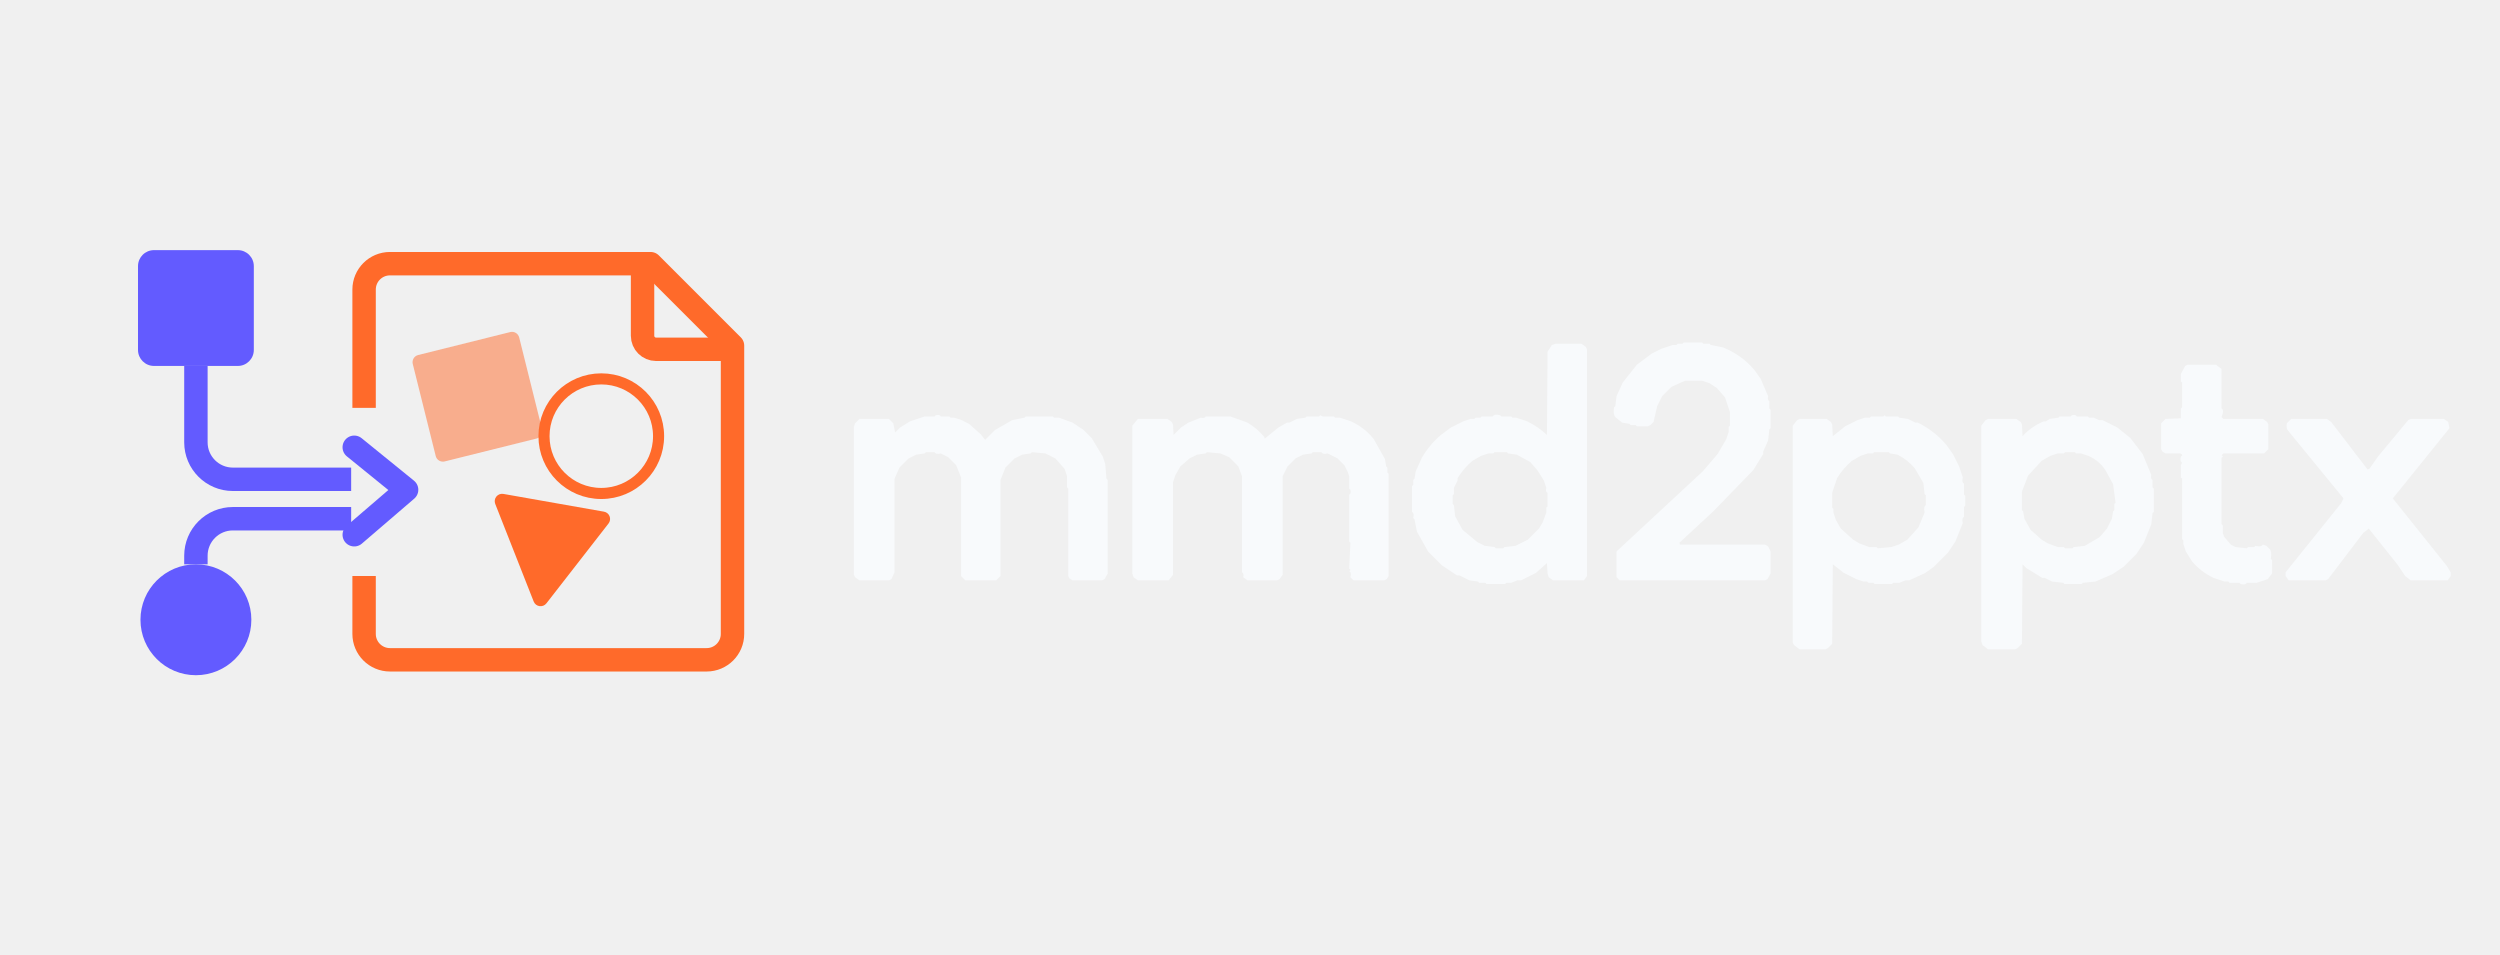
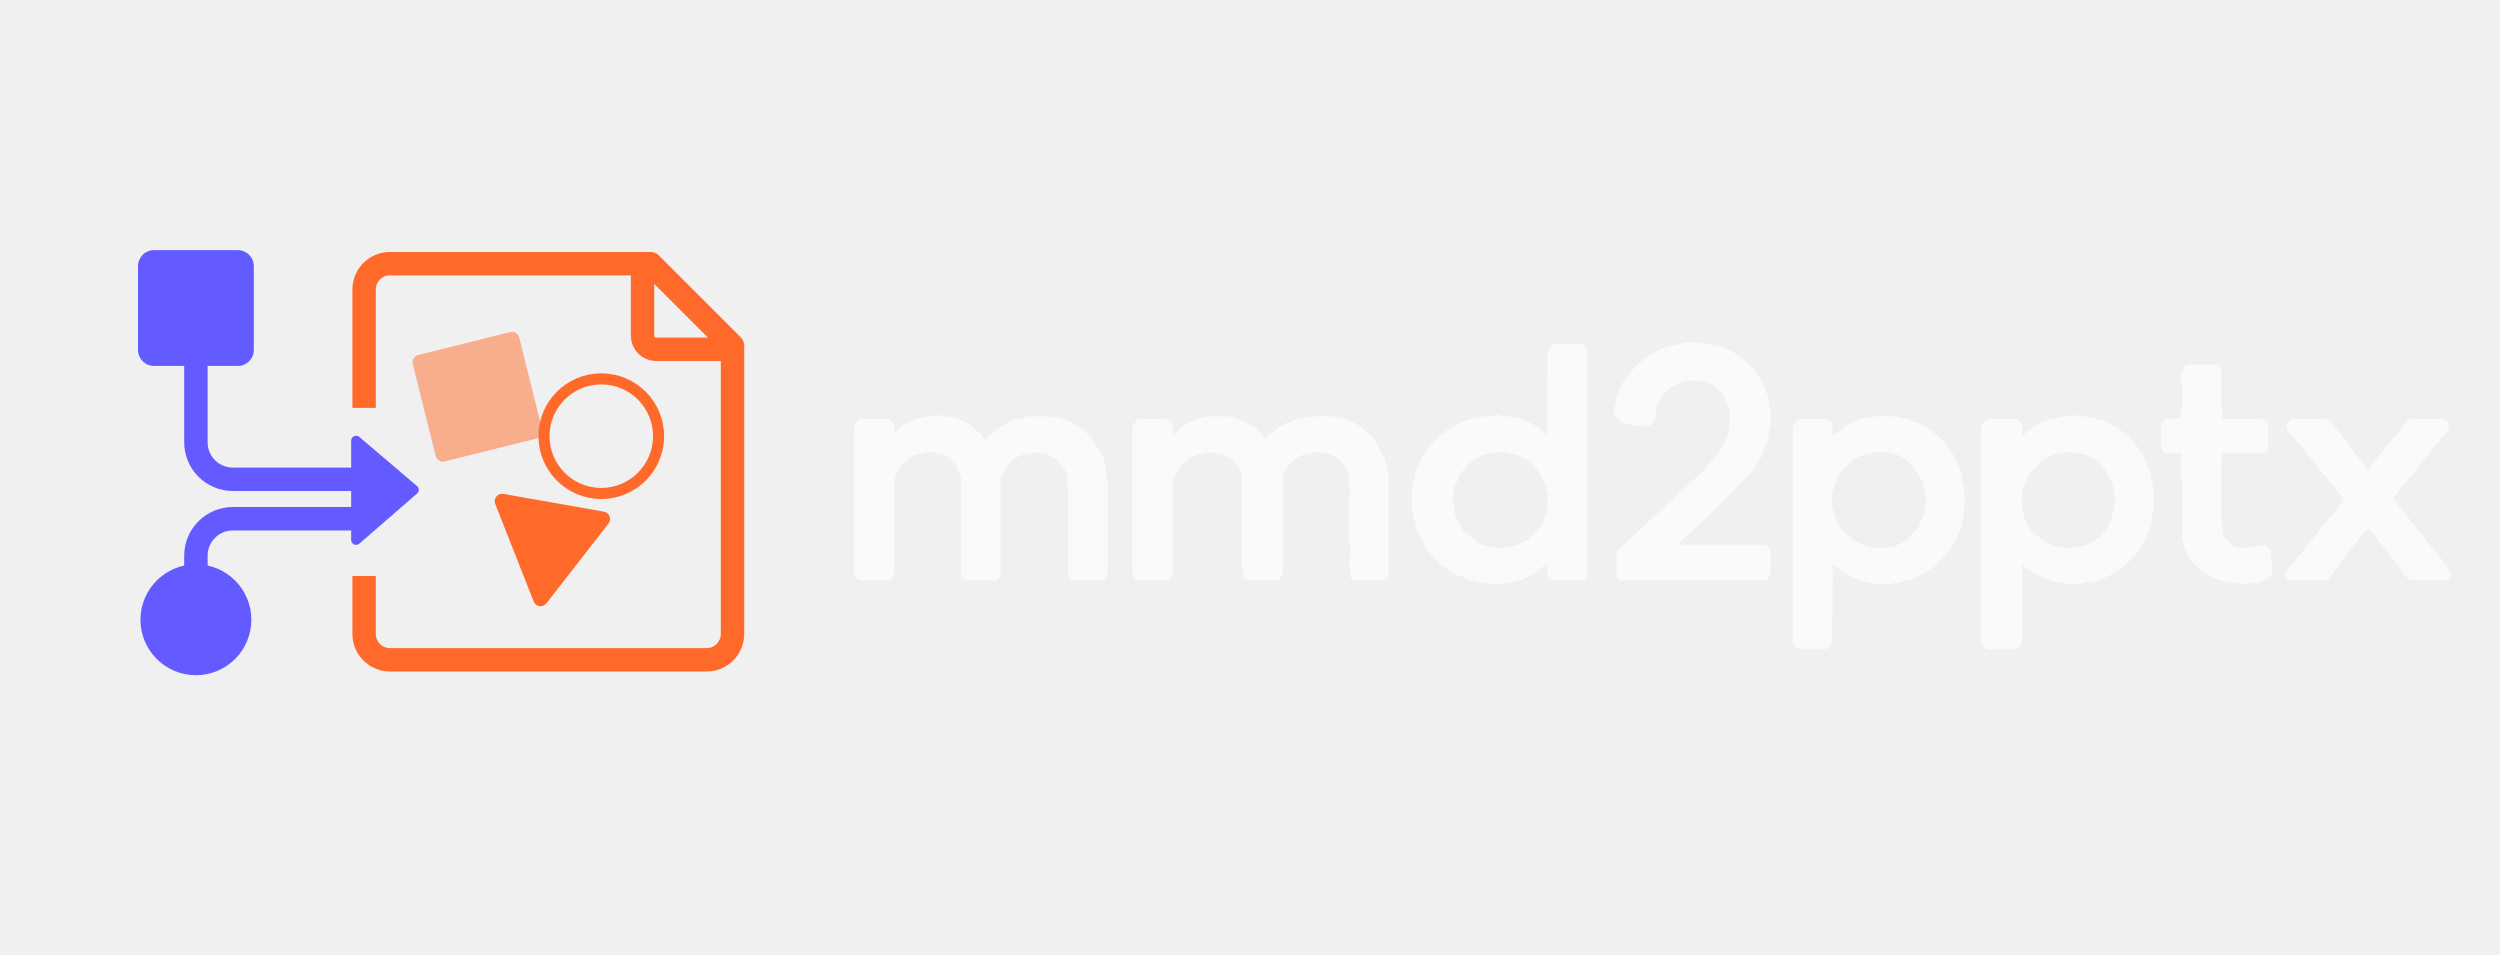
<svg xmlns="http://www.w3.org/2000/svg" viewBox="0 0 2029 775" role="img">
  <g transform="translate(80 180)">
+     <defs>
+       <mask id="square-circle-cutout" maskUnits="userSpaceOnUse" x="240" y="70" width="240" height="180" style="mask-type:luminance">
+         <rect x="240" y="70" width="240" height="180" fill="#fff" />
+         <circle cx="408" cy="174" r="42" fill="#000" />
+       </mask>
+     </defs>
+     <g fill="none" stroke="#635BFF" stroke-width="19" stroke-linecap="butt">
+       <path d="M79 105V179A30 30 0 0 0 109 209H215" />
+       <path d="M79 292V271A30 30 0 0 1 109 241H215" />
+     </g>
+     <path d="M205 177.66A4 4 0 0 1 211.59 174.61L258.46 214.48A4 4 0 0 1 258.49 220.55L211.62 261.25A4 4 0 0 1 205 258.23Z" fill="#635BFF" />
    <rect x="32" y="23" width="94" height="94" rx="13" fill="#635BFF" />
    <circle cx="79" cy="323" r="45" fill="#635BFF" />
-     <g fill="none" stroke="#635BFF" stroke-width="19" stroke-linecap="butt">
-       <path d="M79 117V179A30 30 0 0 0 109 209H205" />
-       <path d="M79 278V271A30 30 0 0 1 109 241H205" />
-     </g>
-     <path d="m207.5 183 42.5 34.5-42.5 36.5" fill="none" stroke="#635BFF" stroke-width="19" stroke-linecap="round" stroke-linejoin="round" />
    <path d="M215.5 151V55A21 21 0 0 1 236.5 34H448l66.5 66.5v234A21 21 0 0 1 493.5 355.5h-257a21 21 0 0 1-21-21v-47" fill="none" stroke="#FF6A2A" stroke-width="19" stroke-linecap="butt" stroke-linejoin="round" />
    <path d="M441.5 34v58.5a11 11 0 0 0 11 11h62" fill="none" stroke="#FF6A2A" stroke-width="19" stroke-linecap="butt" stroke-linejoin="round" />
-     <rect x="263" y="97.5" width="89" height="89" rx="6" fill="#FF6A2A" fill-opacity=".5" transform="rotate(-14 307.5 142)" />
+     <rect x="263" y="97.5" width="89" height="89" rx="6" fill="#FF6A2A" fill-opacity=".5" transform="rotate(-14 307.5 142)" mask="url(#square-circle-cutout)" />
    <circle cx="408" cy="174" r="46.5" fill="none" stroke="#FF6A2A" stroke-width="9" />
    <path d="M321.93 228.97A6 6 0 0 1 328.55 220.86L410.19 235.27A6 6 0 0 1 413.89 244.86L363.46 309.69A6 6 0 0 1 353.14 308.21Z" fill="#FF6A2A" />
  </g>
  <g transform="translate(680 260)">
    <path fill="#F8FAFC" d="         M 686.5 18 L 701.5 18 L 702.5 19 L 707.5 19 L 708.5 20 L 718.5 22 Q 734.09 28.41 744 40.5 L 749 47.5 L 755 61.5 Q 754.25 64.75 756 65.5 L 756 71.5 L 757 72.5 L 757 87.5 L 756 88.5 L 755 97.5 L 751 106.5 L 751 108.5 L 743 121.5 L 710.5 155 L 683 180.5 L 683.5 182 L 752.5 182 L 755 183.5 L 757 187.5 L 757 205.5 L 754.5 210 L 752.5 211 L 634.5 211 L 632 208.5 L 632 187.5 L 702 122.5 L 714 108.5 L 721 96.5 L 723 90.5 L 723 86.5 L 724 85.5 L 724 74.5 L 720 62.5 L 713.5 55 L 707.5 51 L 701.5 49 L 687.5 49 L 676.5 54 L 669 61.5 L 665 69.5 L 662 82.5 L 659.5 85 L 657.5 86 L 648.5 86 L 647.5 85 L 643.5 85 L 642.5 84 L 636.5 83 L 631 78.5 Q 629 76 630 70.5 L 631 69.5 L 632 61.5 L 637 50.5 L 648.5 36 L 660.5 27 L 668.5 23 L 677.5 20 L 680.5 20 L 681.5 19 L 685.5 19 L 686.5 18 Z" />
    <path fill="#F8FAFC" d="         M 582.5 19 L 603.5 19 L 607 21.5 L 608 23.5 L 608 207.5 L 605.5 211 L 580.5 211 L 577 208.5 L 576 205.5 L 575.5 197 L 566.5 205 L 554.5 211 L 551.5 211 L 546.5 213 L 542.5 213 L 541.5 214 L 526.5 214 L 525.5 213 L 520.5 213 L 519.5 212 L 512.5 211 L 504.5 207 L 502.5 207 L 490.5 199 L 479 187.5 L 470 171.5 L 468 161.5 L 467 160.5 Q 468 156.5 466 155.5 L 466 134.5 L 467 133.5 L 467 129.5 L 468 128.5 L 469 122.5 L 474 111.5 Q 480.25 100.75 489.5 93 L 497.5 87 L 507.5 82 L 513.5 80 L 516.5 80 L 517.5 79 L 521.5 79 L 522.5 78 L 531.5 78 Q 532.75 75.75 537.5 77 L 538.5 78 L 546.5 78 L 547.5 79 L 550.5 79 L 559.5 82 Q 568.57 86.43 575.5 93 L 576 25.5 L 579.5 20 L 582.5 19 Z M 533 107 L 532 108 L 528 108 L 522 110 L 515 114 Q 508 120 503 128 L 503 130 L 500 136 L 500 141 L 499 142 L 499 149 L 500 150 L 501 159 L 507 170 L 519 180 L 525 183 L 533 184 L 534 185 L 540 185 L 541 184 L 550 183 L 560 178 L 569 169 L 572 164 L 575 156 L 575 152 L 576 151 L 576 140 Q 574 139 575 136 L 573 130 L 568 122 L 562 115 L 551 109 L 544 108 L 543 107 L 533 107 Z" />
    <path fill="#F8FAFC" d="         M 1095.5 36 L 1118.5 36 L 1123 39.5 L 1123 71.5 Q 1124.75 72.25 1124 75.5 L 1123 78.5 L 1124.5 80 L 1156.5 80 L 1160 82.5 L 1161 84.5 L 1161 104.5 L 1157.5 108 L 1124.5 108 L 1123 109.5 Q 1125 110.5 1123 111.5 L 1123 165.5 L 1124 166.5 L 1124 172.5 L 1125 175.5 L 1130.5 182 L 1134.5 184 L 1143.5 185 L 1144.5 184 L 1149.5 184 L 1150.5 183 Q 1155.25 184.25 1156.5 182 L 1159.5 183 L 1162 185.5 Q 1164 188 1163 193.5 L 1164 194.5 L 1164 205.5 L 1160.5 210 L 1151.5 213 L 1143.5 213 Q 1142.5 215 1138.5 214 L 1137.5 213 L 1129.5 213 L 1128.5 212 L 1125.5 212 L 1116.5 209 Q 1106.03 203.97 1099 195.5 L 1094 187.5 L 1092 181.5 L 1092 178.5 L 1091 177.5 L 1091 128.5 L 1090 127.5 L 1090 117.5 L 1091 115.5 Q 1089 114.5 1090 110.5 Q 1092.25 109.25 1089.5 108 L 1077.5 108 L 1075 106.5 L 1074 104.5 L 1074 83.5 L 1077.5 80 L 1090 79.5 L 1090 71.5 L 1091 70.5 L 1091 50.5 L 1090 49.5 L 1090 43.5 L 1093.5 37 L 1095.5 36 Z" />
    <path fill="#F8FAFC" d="         M 79.5 77 Q 82.75 76.25 83.5 78 L 90.5 78 L 91.5 79 L 94.5 79 L 100.5 81 L 106.5 84 L 116 92.5 L 119.5 97 L 127.5 89 L 141.5 81 L 151.5 79 L 152.5 78 L 174.5 78 L 175.5 79 L 179.5 79 L 190.5 83 L 199.5 89 L 206 95.5 L 215 110.5 L 217 116.5 L 218 128.5 L 219 129.5 L 219 205.5 L 216.5 210 L 214.5 211 L 190.5 211 L 188 209.5 L 187 207.5 L 187 136.5 L 186 135.5 L 186 126.5 L 184 120.5 L 176.5 112 L 168.5 108 L 157.5 107 L 156.5 108 L 149.5 109 L 143.5 112 L 136 119.5 L 132 129.5 L 132 207.5 L 128.5 211 L 103.5 211 L 100 207.5 L 100 127.5 L 96 117.5 L 89.5 111 L 83.5 108 Q 79.5 109 78.5 107 L 71.5 107 L 70.5 108 L 63.5 109 L 57.5 112 L 50 119.5 L 46 128.5 L 46 204.5 L 43.5 210 L 41.5 211 L 17.5 211 L 14 208.5 L 13 206.5 L 13 86.5 L 14 83.5 L 17.5 80 L 41.5 80 L 45 83.5 L 46.5 91 L 50.5 87 L 58.5 82 L 70.5 78 L 78.5 78 L 79.5 77 Z" />
    <path fill="#F8FAFC" d="         M 391.5 77 L 393.5 78 L 402.5 78 L 403.5 79 L 407.5 79 L 416.5 82 Q 427.81 87.19 435 96.5 L 444 112.5 L 445 118.5 L 446 119.5 L 446 123.5 L 447 124.5 L 447 207.5 L 445.5 210 L 443.5 211 L 418.5 211 L 416 208.5 Q 417 204.5 415 203.5 Q 417 202.5 415 201.5 L 416 180.5 L 415 179.5 L 415 141.5 Q 416.75 140.75 416 137.5 L 415 136.5 L 415 126.5 L 414 123.5 L 411 117.5 L 405.5 112 L 397.5 108 Q 393.5 109 392.5 107 L 385.5 107 L 384.5 108 L 377.5 109 L 371.5 112 L 365 118.5 L 361 126.5 L 361 206.5 L 358.5 210 L 356.5 211 L 332.5 211 L 329 208.5 Q 329.75 205.25 328 204.5 L 328 126.5 L 325 118.5 L 317.5 111 L 310.5 108 L 299.5 107 L 298.5 108 L 291.5 109 L 285.5 112 L 278 118.5 L 274 125.5 L 272 131.5 L 272 206.5 L 268.5 211 L 243.5 211 L 240 208.5 L 239 205.5 L 239 85.5 L 243.5 80 L 267.5 80 L 271 82.5 L 272 84.5 L 272.5 93 L 278.5 87 L 284.5 83 L 294.5 79 Q 297.75 79.75 298.5 78 L 318.5 78 L 332.5 83 Q 340.29 87.71 346 94.5 L 346.5 96 L 357.5 87 L 364.5 83 L 366.5 83 L 372.5 80 L 379.5 79 L 380.5 78 L 390.5 78 L 391.5 77 Z" />
    <path fill="#F8FAFC" d="         M 849.5 77 L 850.5 78 L 860.5 78 L 861.5 79 L 868.5 80 L 874.5 83 L 876.5 83 Q 890.53 89.97 900 101.5 L 905 108.5 L 910 118.5 L 913 127.5 Q 912 131.5 914 132.5 L 914 141.5 L 915 142.5 L 915 150.5 L 914 151.5 L 914 159.5 Q 912 160.5 913 164.5 L 907 179.5 L 901 188.5 L 889.5 200 L 882.5 205 L 869.5 211 L 866.5 211 L 861.5 213 L 856.5 213 L 855.5 214 L 841.5 214 L 840.5 213 L 836.5 213 L 835.5 212 L 832.5 212 L 826.5 210 L 816.5 205 L 807.5 198 L 807 262.5 L 803.5 266 L 801.5 267 L 780.5 267 L 776 263.5 L 775 261.5 L 775 85.5 L 778.5 81 L 780.5 80 L 802.5 80 L 806 82.5 L 807 84.5 L 807.5 94 L 817.5 86 L 827.5 81 L 833.5 79 L 837.5 79 L 838.5 78 L 848.5 78 L 849.5 77 Z M 841 107 L 840 108 L 836 108 L 830 110 L 823 114 Q 816 120 811 128 L 807 140 L 807 152 L 808 153 L 808 156 L 810 162 L 814 169 L 824 178 L 829 181 L 837 184 L 843 184 L 844 185 L 855 184 L 861 182 L 868 178 L 877 168 L 882 156 Q 881 151 883 150 L 883 142 L 882 141 L 881 132 L 874 120 Q 868 113 860 109 L 854 108 L 853 107 L 841 107 Z" />
    <path fill="#F8FAFC" d="         M 1001.5 77 Q 1004.75 76.25 1005.5 78 L 1014.5 78 L 1015.5 79 L 1019.5 79 L 1023.5 81 L 1026.5 81 L 1038.5 87 L 1049 95.5 L 1059 108.5 L 1066 125.5 Q 1065.25 128.75 1067 129.5 L 1067 135.5 L 1068 136.5 L 1068 155.5 L 1067 156.5 L 1066 165.5 L 1060 180.5 L 1054 189.5 L 1043.5 200 L 1034.5 206 L 1020.5 212 L 1010.5 213 L 1009.5 214 L 995.5 214 L 994.5 213 L 985.5 212 L 979.5 209 L 977.5 209 L 964.5 201 L 961.5 198 L 961 262.5 L 957.5 266 L 955.5 267 L 933.5 267 L 929 263.5 L 928 260.5 L 928 85.5 L 931.5 81 L 933.5 80 L 956.5 80 L 960 82.5 L 961 84.5 L 961.5 94 Q 968.41 86.41 978.5 82 L 980.5 82 L 983.5 80 L 990.5 79 L 991.5 78 L 1000.5 78 L 1001.5 77 Z M 996 107 L 995 108 L 990 108 L 984 110 L 977 114 L 966 126 L 961 139 L 961 154 L 962 155 L 963 161 L 968 170 L 977 178 L 982 181 L 990 184 L 995 184 L 996 185 L 1002 185 L 1003 184 L 1012 183 L 1024 176 L 1030 169 L 1034 161 L 1035 155 L 1036 154 L 1036 149 L 1037 148 L 1035 133 L 1029 122 Q 1024 114 1015 110 L 1009 108 L 1005 108 L 1004 107 L 996 107 Z" />
    <path fill="#F8FAFC" d="         M 1179.5 80 L 1208.5 80 L 1212 82.5 L 1241.5 121 L 1243 120.5 L 1250 110.5 L 1274.5 81 L 1276.5 80 L 1303.5 80 L 1307 82.5 L 1308 87.5 L 1262 144.5 L 1306 199.5 L 1309 204.5 L 1309 207.5 L 1306.5 211 L 1276.5 211 L 1272 207.5 L 1266 198.5 L 1242.5 169 L 1238 172.5 L 1209.5 210 L 1207.5 211 L 1177.5 211 L 1175 207.5 L 1175 204.5 L 1220 148.5 L 1222 144.5 L 1177 89.5 Q 1175.33 87.67 1176 83.5 L 1179.5 80 Z" />
  </g>
</svg>
